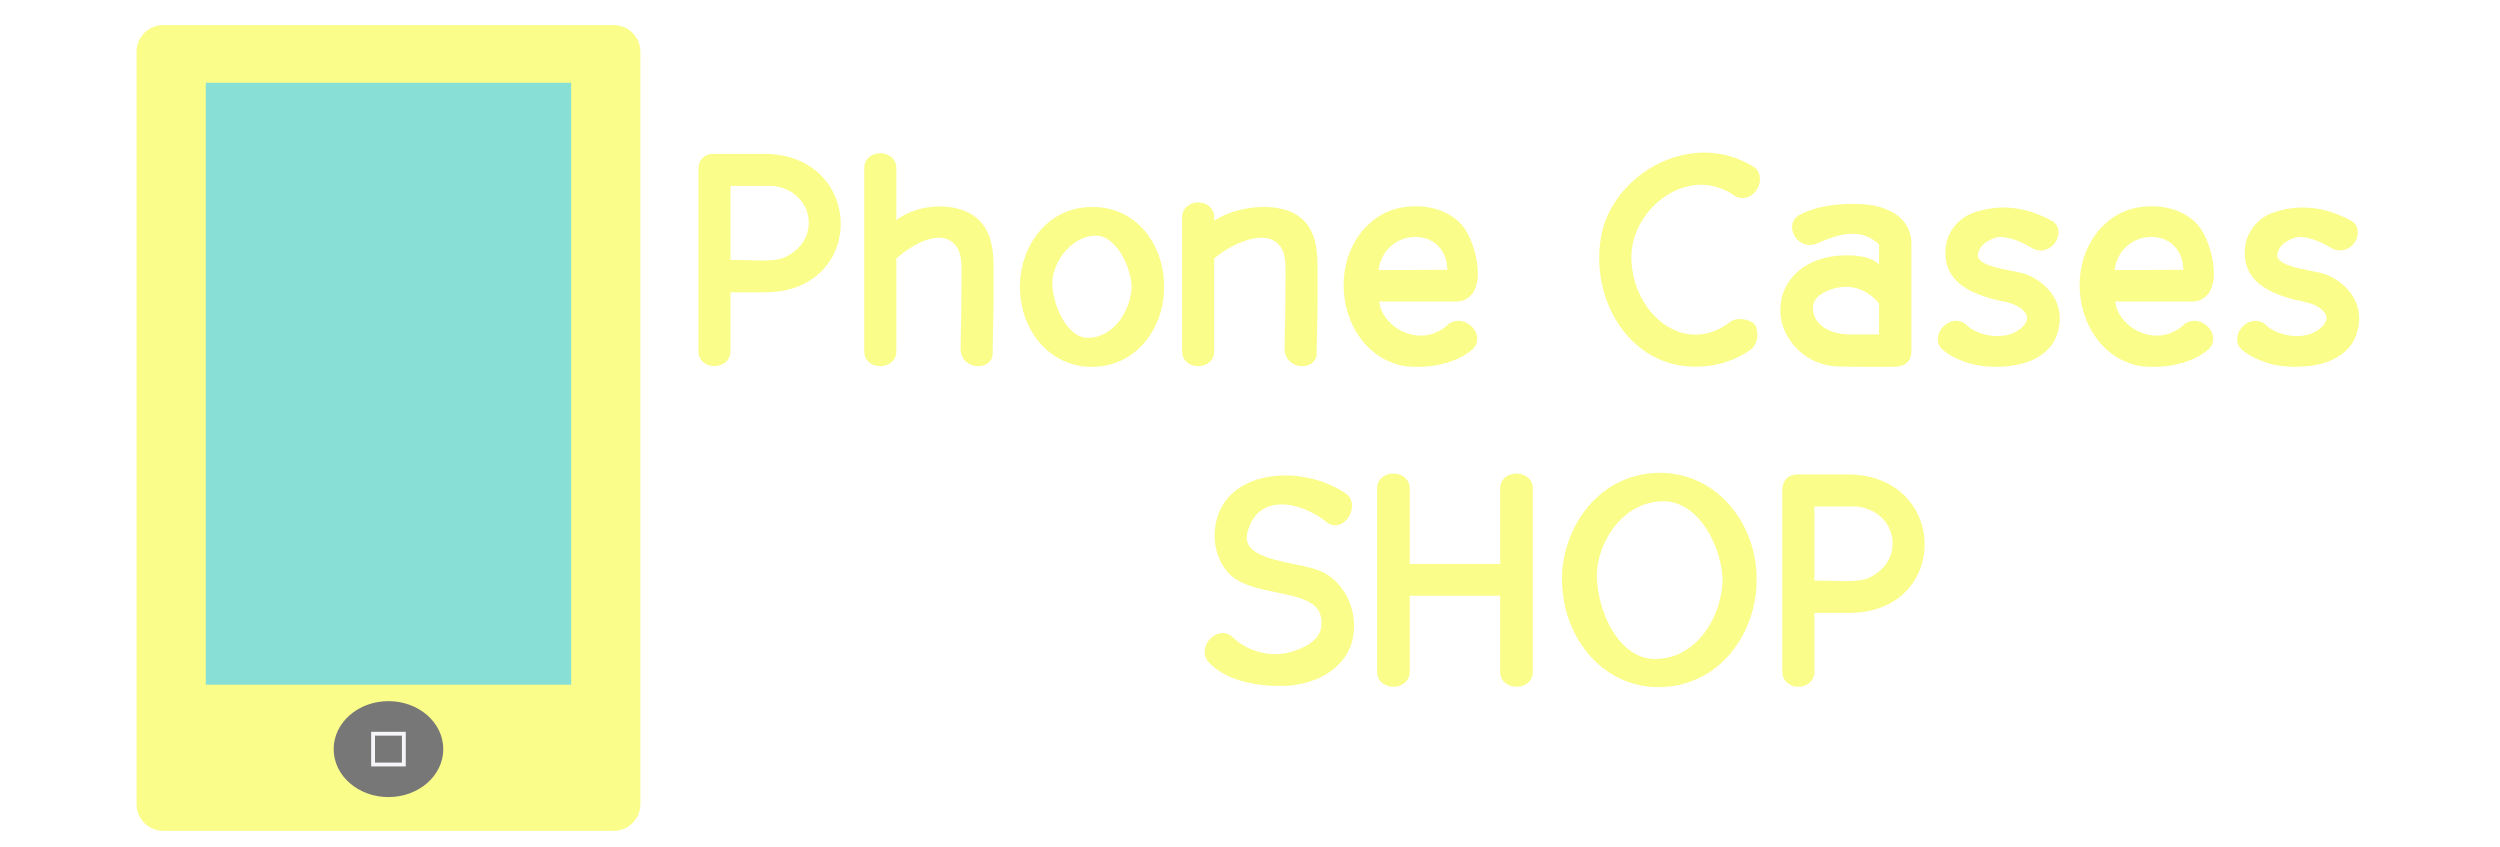
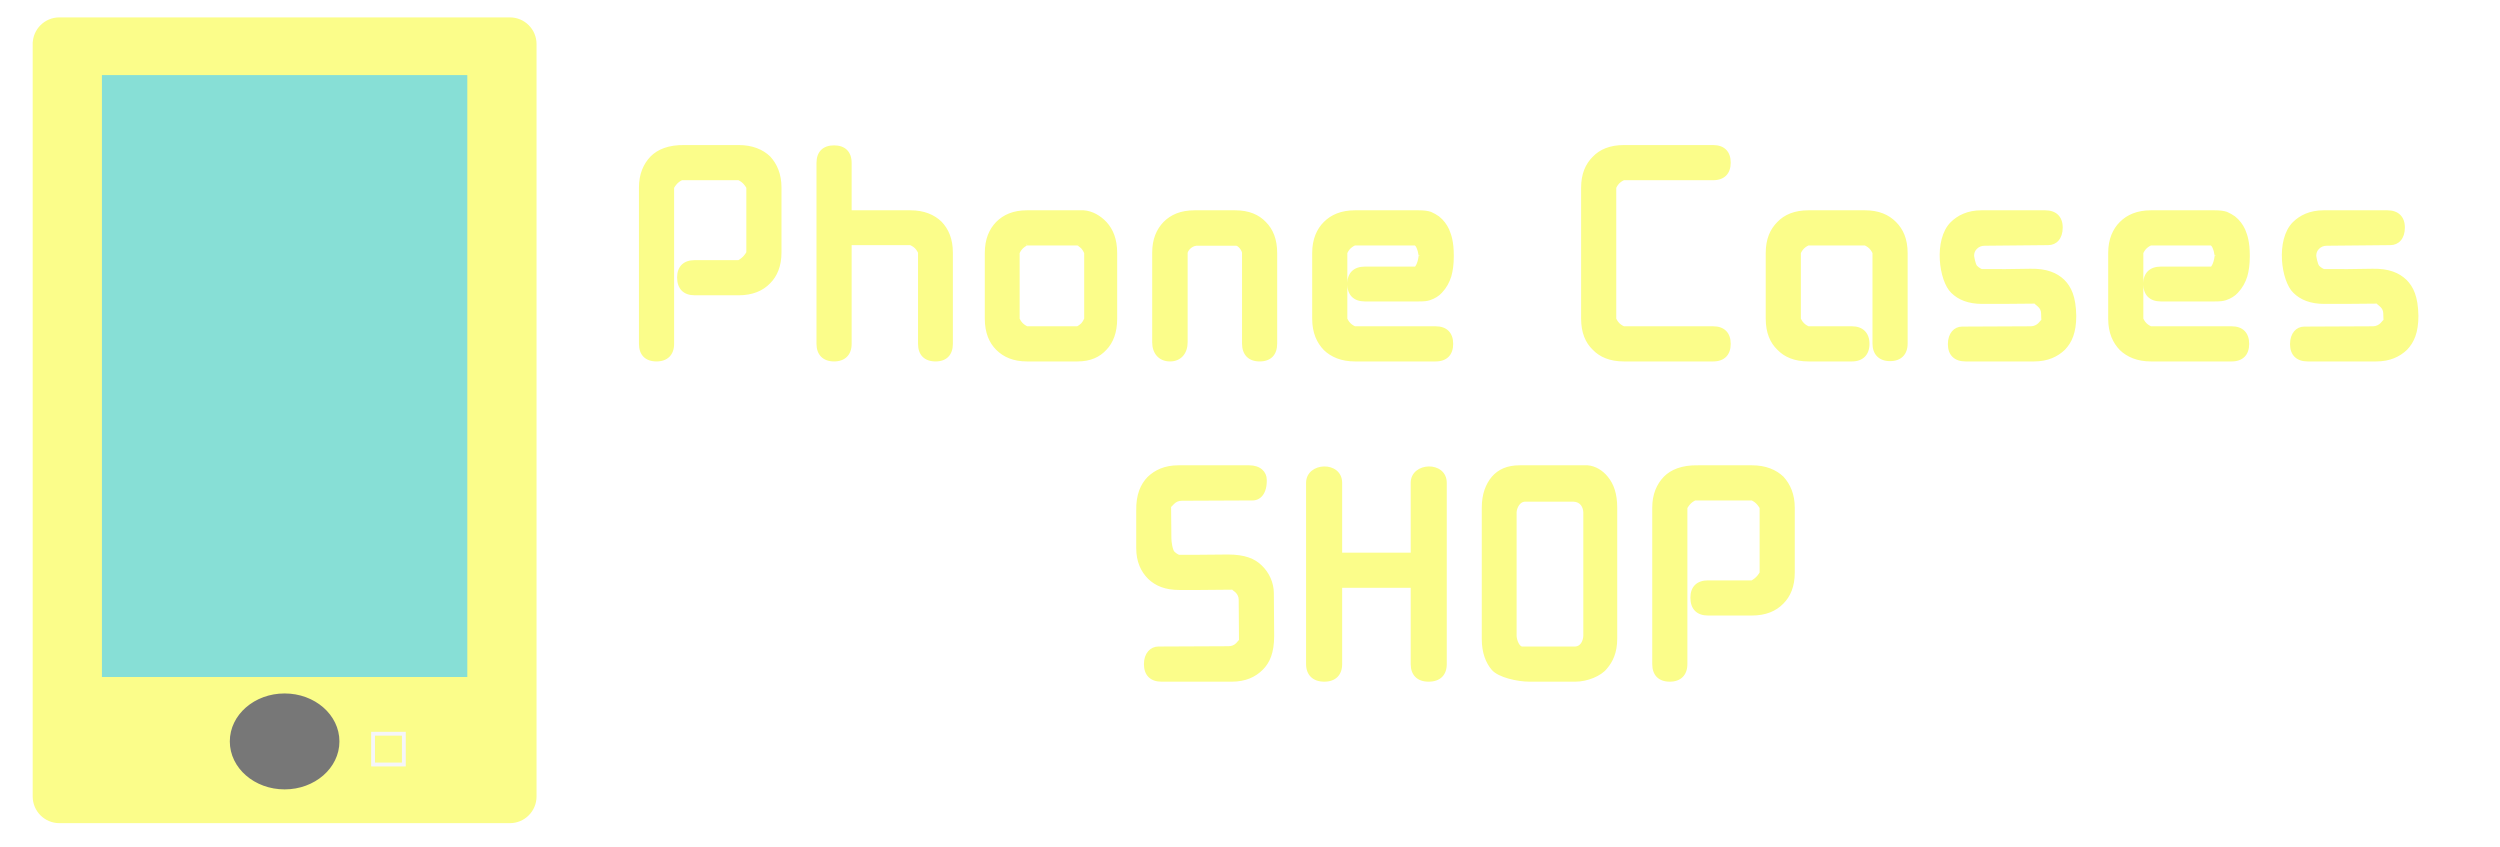
<svg xmlns="http://www.w3.org/2000/svg" width="975pt" height="330pt" viewBox="0 0 975 330" version="1.1">
  <defs>
    <clipPath id="clip1">
      <path d="M 0 0 L 975 0 L 975 330 L 0 330 Z M 0 0 " />
    </clipPath>
  </defs>
  <g id="surface0">
    <g clip-path="url(#clip1)" clip-rule="nonzero">
-       <path style="fill-rule:evenodd;fill:rgb(98.431%,99.216%,54.118%);fill-opacity:1;stroke-width:2;stroke-linecap:square;stroke-linejoin:miter;stroke:rgb(98.431%,99.216%,54.118%);stroke-opacity:1;stroke-miterlimit:2400;" d="M -0 12.871 C -0 5.762 5.76 0.002 12.87 0.002 L 247.13 0.002 C 254.24 0.002 260 5.762 260 12.871 L 260 404.132 C 260 411.241 254.24 417.002 247.13 417.002 L 12.87 417.002 C 5.76 417.002 -0 411.241 -0 404.132 Z M -0 12.871 " transform="matrix(0.75,0,0,0.75,54,10.53)" />
-       <path style="fill-rule:evenodd;fill:rgb(52.941%,87.451%,83.922%);fill-opacity:1;stroke-width:2;stroke-linecap:square;stroke-linejoin:miter;stroke:rgb(52.941%,87.451%,83.922%);stroke-opacity:1;stroke-miterlimit:2400;" d="M 0 0.002 L 188 0.002 L 188 311.002 L 0 311.002 Z M 0 0.002 " transform="matrix(0.75,0,0,0.75,81,33.03)" />
-       <path style="fill-rule:evenodd;fill:rgb(46.667%,46.667%,46.667%);fill-opacity:1;stroke-width:2;stroke-linecap:round;stroke-linejoin:round;stroke:rgb(46.667%,46.667%,46.667%);stroke-opacity:1;stroke-miterlimit:10;" d="M 55 20.953 C 55 34.171 42.688 44.89 27.5 44.89 C 12.312 44.89 0 34.171 0 20.953 C 0 7.718 12.312 -3.001 27.5 -3.001 C 42.688 -3.001 55 7.718 55 20.953 Z M 55 20.953 " transform="matrix(0.75,0,0,0.75,130.875,276.4458)" />
+       <path style="fill-rule:evenodd;fill:rgb(98.431%,99.216%,54.118%);fill-opacity:1;stroke-width:2;stroke-linecap:square;stroke-linejoin:miter;stroke:rgb(98.431%,99.216%,54.118%);stroke-opacity:1;stroke-miterlimit:2400;" d="M -0 12.871 C -0 5.762 5.76 0.002 12.87 0.002 L 247.13 0.002 C 254.24 0.002 260 5.762 260 12.871 L 260 404.132 C 260 411.241 254.24 417.002 247.13 417.002 L 12.87 417.002 C 5.76 417.002 -0 411.241 -0 404.132 Z M -0 12.871 " transform="matrix(0.75,0,0,0.75,13.5,7.53)" />
+       <path style="fill-rule:evenodd;fill:rgb(52.941%,87.451%,83.922%);fill-opacity:1;stroke-width:2;stroke-linecap:square;stroke-linejoin:miter;stroke:rgb(52.941%,87.451%,83.922%);stroke-opacity:1;stroke-miterlimit:2400;" d="M 0 0.002 L 188 0.002 L 188 311.002 L 0 311.002 Z M 0 0.002 " transform="matrix(0.75,0,0,0.75,40.5,30.03)" />
+       <path style="fill-rule:evenodd;fill:rgb(46.667%,46.667%,46.667%);fill-opacity:1;stroke-width:2;stroke-linecap:round;stroke-linejoin:round;stroke:rgb(46.667%,46.667%,46.667%);stroke-opacity:1;stroke-miterlimit:10;" d="M 55 20.953 C 55 34.171 42.688 44.89 27.5 44.89 C 12.312 44.89 0 34.171 0 20.953 C 0 7.718 12.312 -3.001 27.5 -3.001 C 42.688 -3.001 55 7.718 55 20.953 Z M 55 20.953 " transform="matrix(0.75,0,0,0.75,90.375,273.4458)" />
      <path style="fill:none;stroke-width:2;stroke-linecap:square;stroke-linejoin:miter;stroke:rgb(96.078%,96.078%,98.039%);stroke-opacity:1;stroke-miterlimit:2400;" d="M 0 0.002 L 16 0.002 L 16 16.002 L 0 16.002 Z M 0 0.002 " transform="matrix(0.75,0,0,0.75,145.5,286.155)" />
-       <path style="fill-rule:nonzero;fill:rgb(98.431%,99.216%,54.118%);fill-opacity:1;stroke-width:1;stroke-linecap:butt;stroke-linejoin:miter;stroke:rgb(98.431%,99.216%,54.118%);stroke-opacity:1;stroke-miterlimit:10;" d="M 596.161 68.758 C 590.077 68.758 578.239 72.409 578.562 80.279 C 578.562 90.362 589.442 94.518 597.598 94.518 L 613.921 94.518 L 613.921 77.721 C 611.202 74.201 604.958 68.758 596.161 68.758 Z M 754.598 42.82 C 745.718 43.039 736.562 49.32 735.359 61.081 L 772.161 60.919 C 772.077 48.44 763.478 42.602 754.598 42.82 Z M 371.88 42.82 C 362.999 43.039 353.838 49.32 352.64 61.081 L 389.442 60.919 C 389.359 48.44 380.76 42.602 371.88 42.82 Z M 205.76 42.201 C 191.838 42.68 182.718 57.909 183.041 67.638 C 183.359 79.8 191.291 96.919 202.562 96.279 C 216.958 95.8 224.958 80.44 225.281 69.279 C 224.958 58.68 217.01 41.721 205.76 42.201 Z M 837.062 28.659 C 844.838 29.221 852.182 31.768 859.202 35.638 C 866.077 40.482 859.02 53.081 849.598 49.081 C 844.161 45.878 839.041 43.32 832.64 42.841 C 830.182 42.518 821.921 45.242 820.322 51.159 C 817.281 58.93 835.041 60.602 843.041 62.518 C 855.999 66.039 867.682 79.3 860.322 96.122 C 857.281 102.518 850.718 106.841 843.838 108.602 C 835.999 110.997 823.682 110.997 815.682 108.44 C 810.718 106.841 805.281 104.44 801.598 100.758 C 796.322 93.482 806.77 83.482 813.76 89.081 C 820.958 96.279 837.088 98.362 844.64 89.878 C 847.041 87.159 847.359 84.112 844.801 81.56 C 841.442 77.878 836.322 76.919 830.4 75.638 C 816.64 72.279 801.598 65.81 804.478 47.32 C 805.76 40.122 811.202 33.878 818.077 31.32 C 821.869 29.997 825.551 29.18 829.14 28.8 C 831.827 28.518 834.468 28.482 837.062 28.659 Z M 681.38 28.659 C 689.161 29.221 696.499 31.768 703.52 35.638 C 710.4 40.482 703.338 53.081 693.921 49.081 C 688.478 45.878 683.359 43.32 676.958 42.841 C 674.499 42.518 666.239 45.242 664.64 51.159 C 661.598 58.93 679.359 60.602 687.359 62.518 C 700.322 66.039 711.999 79.3 704.64 96.122 C 701.598 102.518 695.041 106.841 688.161 108.602 C 680.322 110.997 667.999 110.997 659.999 108.44 C 655.041 106.841 649.598 104.44 645.921 100.758 C 640.64 93.482 651.088 83.482 658.077 89.081 C 665.281 96.279 681.411 98.362 688.958 89.878 C 691.359 87.159 691.682 84.112 689.119 81.56 C 685.76 77.878 680.64 76.919 674.718 75.638 C 660.958 72.279 645.921 65.81 648.801 47.32 C 650.077 40.122 655.52 33.878 662.4 31.32 C 666.192 29.997 669.869 29.18 673.458 28.8 C 676.15 28.518 678.791 28.482 681.38 28.659 Z M 205.76 28.279 C 227.202 28.919 240.322 47.32 241.119 66.841 L 241.119 71.8 C 240.322 90.362 227.119 111.159 202.562 110.362 C 181.598 109.56 166.562 90.721 167.202 67.638 C 167.682 48.919 180.869 27.482 205.76 28.279 Z M 754.202 27.888 C 763.63 27.649 773.161 30.789 779.041 37.721 C 786.4 46.201 793.442 74.93 776.958 76.44 L 735.682 76.44 C 736.801 90.841 757.989 102.997 772.801 88.919 C 780.577 83.638 790.88 93.93 784.958 100.919 C 776.801 108.602 762.458 111.482 749.76 110.039 C 730.239 106.841 718.239 88.279 718.239 68.44 C 718.239 52.44 726.077 37.721 739.999 30.997 C 743.161 29.602 746.619 28.659 750.182 28.201 C 751.51 28.029 752.848 27.93 754.202 27.888 Z M 371.478 27.888 C 380.911 27.649 390.442 30.789 396.322 37.721 C 403.682 46.201 410.718 74.93 394.239 76.44 L 352.958 76.44 C 354.077 90.841 375.27 102.997 390.077 88.919 C 397.859 83.638 408.161 93.93 402.239 100.919 C 394.077 108.602 379.739 111.482 367.041 110.039 C 347.52 106.841 335.52 88.279 335.52 68.44 C 335.52 52.44 343.359 37.721 357.281 30.997 C 360.442 29.602 363.9 28.659 367.458 28.201 C 368.791 28.029 370.13 27.93 371.478 27.888 Z M 596.348 26.711 C 599.4 26.591 602.458 26.638 605.442 26.841 C 616.161 27.638 629.76 32.602 629.76 46.997 L 629.76 102.518 C 629.76 108.919 625.598 110.201 620.958 110.362 C 598.077 110.362 591.182 110.518 586.562 109.56 C 571.999 106.68 558.4 91.247 563.838 73.242 C 568.478 59.8 581.598 53.399 596.801 53.399 C 605.281 53.399 612.478 55.482 613.921 59.8 L 613.921 46.997 C 604.541 38.201 593.76 40.602 581.119 46.201 C 571.739 50.362 564.478 37.779 571.52 32.758 C 578.119 28.919 587.202 27.06 596.348 26.711 Z M 259.359 25.919 C 263.281 25.919 267.202 28.362 267.202 33.242 L 267.202 35.961 C 276.322 29.081 295.661 25.242 308.322 31.159 C 318.239 36.122 320.958 45.56 320.958 58.68 C 321.119 77.649 320.801 87.8 320.478 104.279 C 320.322 112.44 304.64 112.44 304.801 101.081 C 305.119 86.201 305.281 78.201 305.281 64.919 C 305.281 58.201 305.76 51.471 301.921 47.32 C 294.051 37.721 275.202 47.159 267.202 54.362 L 267.202 102.841 C 267.202 112.44 251.52 112.44 251.52 102.841 L 251.52 33.242 C 251.52 28.362 255.442 25.919 259.359 25.919 Z M 15.682 16.279 L 15.682 55.8 C 32.801 55.8 40.499 57.399 47.041 53.081 C 64.161 43.149 59.202 18.68 38.239 16.279 L 15.682 16.279 Z M 7.838 0.602 L 33.442 0.602 C 85.598 0.602 86.562 71.638 34.077 71.638 L 15.682 71.638 L 15.682 102.68 C 15.682 112.44 -0.001 112.44 -0.001 102.68 L -0.001 8.44 C -0.001 3.32 2.88 0.602 7.838 0.602 Z M 94.077 0.32 C 97.999 0.32 101.921 2.758 101.921 7.638 L 101.921 35.638 C 110.077 28.602 126.968 24.919 139.838 31.159 C 149.598 36.44 152.478 45.56 152.478 58.68 C 152.64 77.649 152.322 87.8 151.999 104.279 C 151.838 112.44 136.161 112.44 136.322 101.081 C 136.64 86.201 136.801 78.201 136.801 64.919 C 136.801 58.201 137.281 51.471 133.442 47.32 C 125.682 37.721 109.76 47.159 101.921 54.362 L 101.921 102.841 C 101.921 112.44 86.239 112.44 86.239 102.841 L 86.239 7.638 C 86.239 2.758 90.161 0.32 94.077 0.32 Z M 524.421 0.029 C 532.598 0.341 540.838 2.721 548.478 7.638 C 555.041 13.018 547.911 26.201 538.88 21.721 C 514.478 4.122 483.359 28.378 484.161 54.841 C 484.801 83.482 512.228 106.997 536.958 87.482 C 540.952 85.399 547.202 86.997 548.801 89.721 C 550.718 94.247 549.281 99.482 546.562 101.399 C 538.239 107.482 527.072 110.997 514.239 110.201 C 481.921 107.8 462.718 72.93 469.921 40.602 C 475.801 16.841 499.869 -0.888 524.421 0.029 Z M 524.421 0.029 " transform="matrix(0.75,0,0,0.75,272.7505,59.89644)" />
-       <path style="fill-rule:nonzero;fill:rgb(98.431%,99.216%,54.118%);fill-opacity:1;stroke-width:1;stroke-linecap:butt;stroke-linejoin:miter;stroke:rgb(98.431%,99.216%,54.118%);stroke-opacity:1;stroke-miterlimit:10;" d="M 316.051 16.489 L 316.051 56.01 C 333.171 56.01 340.869 57.609 347.41 53.291 C 364.53 43.359 359.572 18.89 338.608 16.489 L 316.051 16.489 Z M 237.488 13.77 C 215.728 14.249 202.608 36.562 202.931 53.609 C 203.41 72.968 215.218 97.291 234.29 96.812 C 256.53 96.171 268.848 73.77 269.332 55.239 C 268.848 37.452 256.572 13.291 237.488 13.77 Z M 40.712 1.333 C 52.009 1.202 63.941 4.572 73.171 11.051 C 79.728 16.629 71.952 30.249 63.728 25.129 C 50.608 14.088 26.921 8.65 21.332 30.088 C 16.692 46.249 47.822 45.932 59.572 51.051 C 71.889 56.333 79.728 72.239 75.572 87.53 C 70.931 102.572 54.931 109.609 40.212 109.77 C 25.343 110.088 9.811 106.572 1.488 97.129 C -3.949 89.348 6.738 79.051 13.488 85.129 C 21.171 92.65 33.259 96.01 43.093 93.452 C 49.811 91.848 60.691 87.369 60.691 78.411 C 62.29 57.129 25.379 65.609 12.051 51.051 C 7.728 46.088 5.332 39.692 5.171 33.129 C 4.869 11.53 21.9 1.562 40.712 1.333 Z M 308.212 0.812 L 333.811 0.812 C 385.968 0.812 386.931 71.848 334.452 71.848 L 316.051 71.848 L 316.051 102.89 C 316.051 112.65 300.369 112.65 300.369 102.89 L 300.369 8.65 C 300.369 3.53 303.249 0.812 308.212 0.812 Z M 97.65 0.369 C 101.65 0.369 105.65 2.812 105.65 7.692 L 105.65 47.369 L 153.65 47.369 L 153.65 7.692 C 153.65 -2.068 169.65 -2.068 169.65 7.692 L 169.65 102.89 C 169.65 112.65 153.65 112.65 153.65 102.89 L 153.65 62.89 L 105.65 62.89 L 105.65 102.89 C 105.65 112.65 89.65 112.65 89.65 102.89 L 89.65 7.692 C 89.65 2.812 93.65 0.369 97.65 0.369 Z M 237.488 0.01 C 265.968 0.812 284.848 25.77 285.968 52.01 L 285.968 57.609 C 285.009 83.53 266.238 111.051 234.29 110.411 C 205.811 109.77 185.332 83.78 185.811 53.609 C 186.29 27.692 205.218 -0.631 237.488 0.01 Z M 237.488 0.01 " transform="matrix(0.75,0,0,0.75,470.1962,184.7896)" />
+       <path style="fill-rule:nonzero;fill:rgb(98.431%,99.216%,54.118%);fill-opacity:1;stroke-width:1;stroke-linecap:butt;stroke-linejoin:miter;stroke:rgb(98.431%,99.216%,54.118%);stroke-opacity:1;stroke-miterlimit:10;" d="M 200.959 51.212 C 201.282 51.212 199.839 51.853 198.719 52.972 C 197.599 54.092 196.959 55.53 196.959 55.691 L 196.959 89.769 C 196.959 89.931 197.599 91.368 198.719 92.488 C 199.839 93.608 201.282 94.248 201.282 94.248 L 227.521 94.248 C 227.521 94.248 228.803 93.608 229.922 92.488 C 230.881 91.368 231.521 89.931 231.521 89.769 L 231.521 55.691 C 231.521 55.53 230.881 54.092 229.922 52.972 C 228.803 51.853 227.521 51.212 227.839 51.212 L 200.959 51.212 Z M 875.521 33.931 L 908.641 33.931 C 914.079 33.931 917.282 36.972 917.282 42.41 C 917.282 48.009 914.24 51.05 910.24 51.05 L 877.12 51.368 C 875.36 51.368 873.922 52.009 872.803 53.129 C 871.678 54.248 871.198 55.53 871.198 57.129 C 871.198 57.129 871.839 61.769 872.959 62.728 C 874.079 63.853 875.521 64.488 875.678 64.488 L 883.839 64.488 C 885.599 64.488 885.808 64.649 900.959 64.332 C 909.401 64.17 914.558 66.41 918.24 69.931 C 921.761 73.452 924.162 78.41 924.318 88.332 C 924.318 96.972 922.079 101.931 918.558 105.608 C 914.881 109.129 909.922 111.53 902.881 111.53 L 867.198 111.53 C 861.761 111.53 858.558 108.488 858.558 103.05 C 858.558 97.608 861.599 94.41 865.438 94.41 L 901.282 94.248 C 902.881 94.248 904.48 93.452 905.438 92.488 C 906.558 91.368 907.198 89.931 907.198 91.691 L 907.042 87.05 C 907.042 85.608 906.401 84.17 905.282 83.212 C 904.162 82.092 902.719 81.452 904.162 81.452 L 886.401 81.608 L 875.839 81.608 C 868.803 81.608 863.678 79.53 860.162 76.009 C 853.922 70.092 851.042 48.91 859.839 40.009 C 863.36 36.488 868.48 33.931 875.521 33.931 Z M 785.761 33.931 L 818.719 33.931 C 821.922 33.931 823.678 34.248 825.12 34.728 C 826.558 35.368 828 36.17 829.12 36.972 C 831.521 38.889 833.12 41.129 834.24 43.53 C 834.881 45.129 835.521 46.889 835.839 48.488 C 836.318 50.728 836.641 53.29 836.641 57.129 C 836.641 61.769 836.162 64.811 835.36 67.691 C 834.401 70.728 832.959 73.452 830.558 76.009 C 829.12 77.608 827.042 78.889 824.641 79.691 C 823.198 80.17 821.761 80.332 818.719 80.332 L 790.881 80.332 C 785.438 80.332 782.24 77.29 782.24 71.691 C 782.24 66.248 785.438 63.212 790.881 63.212 L 817.12 63.212 C 817.438 63.05 817.599 62.889 818.24 61.608 C 819.042 59.853 819.36 57.452 819.36 57.129 C 819.36 57.29 819.198 55.853 818.881 54.571 C 818.401 53.129 818.079 52.009 817.12 51.212 L 785.761 51.212 C 785.599 51.212 784.162 51.853 783.042 52.972 C 781.922 54.092 781.282 55.53 781.282 55.691 L 781.282 89.769 C 781.282 89.931 781.922 91.368 783.042 92.488 C 784.162 93.608 785.599 94.248 785.761 94.248 L 827.678 94.248 C 833.282 94.248 836.318 97.452 836.318 102.889 C 836.318 108.332 833.282 111.53 827.678 111.53 L 785.761 111.53 C 778.719 111.53 773.599 109.29 769.922 105.769 C 766.401 102.092 764 97.129 764 89.769 L 764 55.691 C 764 48.488 766.401 43.368 769.922 39.853 C 773.599 36.17 778.719 33.931 785.761 33.931 Z M 697.599 33.931 L 730.719 33.931 C 736.162 33.931 739.36 36.972 739.36 42.41 C 739.36 48.009 736.318 51.05 732.318 51.05 L 699.198 51.368 C 697.438 51.368 696 52.009 694.881 53.129 C 693.761 54.248 693.282 55.53 693.282 57.129 C 693.282 57.129 693.922 61.769 695.042 62.728 C 696.162 63.853 697.599 64.488 697.761 64.488 L 705.922 64.488 C 707.678 64.488 707.891 64.649 723.042 64.332 C 731.48 64.17 736.641 66.41 740.318 69.931 C 743.839 73.452 746.24 78.41 746.401 88.332 C 746.401 96.972 744.162 101.931 740.641 105.608 C 736.959 109.129 732 111.53 724.959 111.53 L 689.282 111.53 C 683.839 111.53 680.641 108.488 680.641 103.05 C 680.641 97.608 683.678 94.41 687.521 94.41 L 723.36 94.248 C 724.959 94.248 726.558 93.452 727.521 92.488 C 728.641 91.368 729.282 89.931 729.282 91.691 L 729.12 87.05 C 729.12 85.608 728.48 84.17 727.36 83.212 C 726.24 82.092 724.803 81.452 726.24 81.452 L 708.48 81.608 L 697.922 81.608 C 690.881 81.608 685.761 79.53 682.24 76.009 C 676 70.092 673.12 48.91 681.922 40.009 C 685.438 36.488 690.558 33.931 697.599 33.931 Z M 607.678 33.931 L 636.959 33.931 C 644.162 33.931 649.12 36.17 652.803 39.853 C 656.48 43.53 658.719 48.488 658.719 55.691 L 658.719 102.728 C 658.719 108.17 655.521 111.368 650.079 111.368 C 644.641 111.368 641.438 108.17 641.438 102.728 L 641.438 55.691 C 641.438 55.53 640.803 54.092 639.678 52.972 C 638.558 51.853 637.12 51.212 636.959 51.212 L 607.678 51.212 C 607.521 51.212 606.079 51.853 604.959 52.972 C 603.839 54.092 603.198 55.53 603.198 55.691 L 603.198 89.769 C 603.198 89.931 603.839 91.368 604.959 92.488 C 606.079 93.608 607.521 94.248 607.678 94.248 L 630.24 94.248 C 635.678 94.248 638.881 97.452 638.881 102.889 C 638.881 108.332 635.678 111.53 630.24 111.53 L 607.678 111.53 C 600.48 111.53 595.36 109.29 591.839 105.608 C 588.162 102.092 585.922 96.972 585.922 89.769 L 585.922 55.691 C 585.922 48.488 588.162 43.53 591.839 39.853 C 595.36 36.17 600.48 33.931 607.678 33.931 Z M 371.839 33.931 L 404.803 33.931 C 408 33.931 409.761 34.248 411.198 34.728 C 412.641 35.368 414.079 36.17 415.198 36.972 C 417.599 38.889 419.198 41.129 420.318 43.53 C 420.959 45.129 421.599 46.889 421.922 48.488 C 422.401 50.728 422.719 53.29 422.719 57.129 C 422.719 61.769 422.24 64.811 421.438 67.691 C 420.48 70.728 419.042 73.452 416.641 76.009 C 415.198 77.608 413.12 78.889 410.719 79.691 C 409.282 80.17 407.839 80.332 404.803 80.332 L 376.959 80.332 C 371.521 80.332 368.318 77.29 368.318 71.691 C 368.318 66.248 371.521 63.212 376.959 63.212 L 403.198 63.212 C 403.521 63.05 403.678 62.889 404.318 61.608 C 405.12 59.853 405.438 57.452 405.438 57.129 C 405.438 57.29 405.282 55.853 404.959 54.571 C 404.48 53.129 404.162 52.009 403.198 51.212 L 371.839 51.212 C 371.678 51.212 370.24 51.853 369.12 52.972 C 368 54.092 367.36 55.53 367.36 55.691 L 367.36 89.769 C 367.36 89.931 368 91.368 369.12 92.488 C 370.24 93.608 371.678 94.248 371.839 94.248 L 413.761 94.248 C 419.36 94.248 422.401 97.452 422.401 102.889 C 422.401 108.332 419.36 111.53 413.761 111.53 L 371.839 111.53 C 364.803 111.53 359.678 109.29 356 105.769 C 352.48 102.092 350.079 97.129 350.079 89.769 L 350.079 55.691 C 350.079 48.488 352.48 43.368 356 39.853 C 359.678 36.17 364.803 33.931 371.839 33.931 Z M 288.48 33.931 L 309.438 33.931 C 316.641 33.931 321.599 36.17 325.12 39.853 C 328.803 43.53 330.881 48.649 330.881 55.691 L 330.881 102.728 C 330.881 108.332 327.839 111.53 322.24 111.53 C 316.803 111.53 313.599 108.332 313.599 102.728 L 313.599 55.691 C 313.599 54.092 311.36 51.368 310.079 51.368 L 289.282 51.368 C 286.401 51.691 284.318 54.41 284.318 55.691 L 284.318 102.092 C 284.318 107.53 281.12 111.53 275.678 111.53 C 270.079 111.53 266.881 107.53 266.881 102.092 L 266.881 55.53 C 266.881 48.488 269.12 43.53 272.641 39.853 C 276.318 36.17 281.282 33.931 288.48 33.931 Z M 201.282 33.931 L 230.719 33.931 C 235.198 34.248 239.198 36.649 242.24 39.853 C 245.599 43.53 247.678 48.488 247.678 55.691 L 247.678 89.769 C 247.678 96.972 245.599 102.092 242.24 105.608 C 238.881 109.29 234.24 111.53 227.521 111.53 L 201.282 111.53 C 194.24 111.53 189.282 109.29 185.599 105.608 C 182.079 102.092 179.839 96.972 179.839 89.769 L 179.839 55.691 C 179.839 48.488 182.079 43.53 185.599 39.853 C 189.282 36.17 194.24 33.931 201.282 33.931 Z M 100.959 0.17 C 106.401 0.17 109.599 3.212 109.599 8.811 L 109.599 33.931 L 140.641 33.931 C 147.678 33.931 152.803 36.17 156.48 39.691 C 160 43.368 162.24 48.332 162.24 55.53 L 162.24 102.889 C 162.24 108.332 159.198 111.53 153.761 111.53 C 148.162 111.53 145.12 108.332 145.12 102.889 L 145.12 55.53 C 145.12 55.368 144.48 53.931 143.36 52.811 C 142.24 51.691 140.641 51.05 140.641 51.05 L 109.599 51.05 L 109.599 102.889 C 109.599 108.332 106.401 111.53 100.959 111.53 C 95.521 111.53 92.318 108.332 92.318 102.889 L 92.318 8.811 C 92.318 3.212 95.521 0.17 100.959 0.17 Z M 511.678 0.009 L 558.079 0.009 C 563.678 0.009 566.719 3.212 566.719 8.649 C 566.719 14.092 563.678 17.29 558.079 17.29 L 511.678 17.29 C 511.521 17.29 510.079 17.931 508.959 19.05 C 507.839 20.17 507.198 21.608 507.198 21.769 L 507.198 89.769 C 507.198 89.931 507.839 91.368 508.959 92.488 C 510.079 93.608 511.521 94.248 511.678 94.248 L 558.079 94.248 C 563.678 94.248 566.719 97.452 566.719 102.889 C 566.719 108.332 563.678 111.53 558.079 111.53 L 511.678 111.53 C 504.48 111.53 499.36 109.29 495.839 105.608 C 492.162 102.092 489.922 96.972 489.922 89.769 L 489.922 21.769 C 489.922 14.571 492.162 9.608 495.839 5.931 C 499.36 2.248 504.48 0.009 511.678 0.009 Z M 23.36 0.009 L 51.36 0.009 C 58.401 0.009 63.678 2.248 67.36 5.769 C 70.881 9.608 73.12 14.728 73.12 21.608 L 73.12 55.368 C 73.12 62.41 70.881 67.53 67.36 71.05 C 63.678 74.889 58.401 77.129 51.36 77.129 L 28.48 77.129 C 23.042 77.129 19.839 74.092 19.839 68.332 C 19.839 62.889 23.042 59.853 28.48 59.853 L 51.36 59.853 C 51.36 59.853 52.803 59.05 53.922 57.931 C 55.042 56.811 55.839 55.368 55.839 55.368 L 55.839 21.608 C 55.839 21.608 55.042 20.17 53.922 19.05 C 52.803 17.931 51.36 17.29 51.36 17.29 L 21.761 17.29 C 21.761 17.29 20.318 17.931 19.198 19.05 C 18.079 20.17 17.282 21.608 17.282 21.608 L 17.282 102.889 C 17.282 108.332 14.079 111.53 8.641 111.53 C 3.042 111.53 0 108.332 0 102.889 L 0 21.608 C 0 14.728 2.24 9.608 5.922 5.769 C 9.438 2.248 14.912 -0.147 23.36 0.009 Z M 23.36 0.009 " transform="matrix(0.75,0,0,0.75,249.5661,56.93871)" />
+       <path style="fill-rule:nonzero;fill:rgb(98.431%,99.216%,54.118%);fill-opacity:1;stroke-width:1;stroke-linecap:butt;stroke-linejoin:miter;stroke:rgb(98.431%,99.216%,54.118%);stroke-opacity:1;stroke-miterlimit:10;" d="M 201.451 17.928 C 198.733 18.09 196.972 21.288 196.811 23.85 L 196.811 88.329 C 196.972 91.048 198.571 94.251 200.17 94.251 L 227.852 94.251 C 230.889 94.09 232.331 91.048 232.488 88.329 L 232.488 23.85 C 232.331 21.131 230.889 18.09 226.889 17.928 L 201.451 17.928 Z M 97.212 0.611 C 101.649 0.532 106.092 3.131 106.092 8.652 L 106.092 45.449 L 142.733 45.449 L 142.733 8.652 C 142.733 -1.749 160.488 -2.389 160.488 8.652 L 160.488 102.892 C 160.488 108.329 157.29 111.532 151.529 111.532 C 145.93 111.532 142.733 108.329 142.733 102.892 L 142.733 62.73 L 106.092 62.73 L 106.092 102.892 C 106.092 108.329 102.889 111.532 97.29 111.532 C 91.691 111.532 88.331 108.329 88.331 102.892 L 88.331 8.652 C 88.331 3.449 92.769 0.689 97.212 0.611 Z M 291.691 0.012 L 319.691 0.012 C 326.733 0.012 332.009 2.251 335.691 5.772 C 339.212 9.611 341.451 14.73 341.451 21.611 L 341.451 55.371 C 341.451 62.407 339.212 67.532 335.691 71.048 C 332.009 74.892 326.733 77.131 319.691 77.131 L 296.811 77.131 C 291.368 77.131 288.17 74.09 288.17 68.329 C 288.17 62.892 291.368 59.85 296.811 59.85 L 319.691 59.85 C 319.691 59.85 321.128 59.048 322.248 57.928 C 323.368 56.809 324.17 55.371 324.17 55.371 L 324.17 21.611 C 324.17 21.611 323.368 20.168 322.248 19.048 C 321.128 17.928 319.691 17.288 319.691 17.288 L 290.092 17.288 C 290.092 17.288 288.649 17.928 287.529 19.048 C 286.41 20.168 285.608 21.611 285.608 21.611 L 285.608 102.892 C 285.608 108.329 282.41 111.532 276.972 111.532 C 271.368 111.532 268.331 108.329 268.331 102.892 L 268.331 21.611 C 268.331 14.73 270.571 9.611 274.248 5.772 C 277.769 2.251 283.238 -0.15 291.691 0.012 Z M 198.889 0.012 L 234.248 0.012 C 238.092 0.329 241.769 2.569 244.331 5.772 C 247.368 9.449 249.128 14.407 249.128 21.611 L 249.128 89.611 C 249.128 96.809 246.889 101.449 243.852 104.97 C 240.972 108.652 233.93 111.532 227.852 111.532 L 204.009 111.532 C 197.608 111.532 188.009 109.288 184.811 105.611 C 181.769 102.09 179.691 96.97 179.691 89.772 L 179.691 21.611 C 179.691 14.407 181.769 9.449 184.811 5.772 C 188.009 2.09 192.488 0.012 198.889 0.012 Z M 21.451 0.012 L 58.248 0.012 C 63.852 0.012 66.889 3.21 66.889 7.048 C 67.05 13.96 63.852 17.288 60.009 17.288 L 23.212 17.449 C 21.451 17.449 20.009 18.09 18.889 19.21 C 17.769 20.168 17.128 21.611 17.128 20.012 L 17.29 37.611 C 17.29 39.21 17.93 43.85 19.05 44.809 C 20.17 45.928 21.608 46.569 21.769 46.569 L 28.972 46.569 L 47.212 46.407 C 55.852 46.407 60.972 48.491 64.488 52.012 C 68.17 55.532 70.571 60.652 70.571 66.09 L 70.733 88.168 C 70.733 96.97 68.488 101.928 64.972 105.449 C 61.29 109.131 56.331 111.532 49.128 111.532 L 12.649 111.532 C 7.212 111.532 4.009 108.491 4.009 102.892 C 4.009 97.449 7.212 94.251 11.05 94.251 L 47.529 94.09 C 49.29 94.09 50.733 93.449 51.852 92.329 C 52.972 91.21 53.451 89.928 53.451 91.532 L 53.29 69.288 C 53.29 67.85 52.649 66.407 51.529 65.288 C 50.571 64.329 48.972 63.689 50.41 63.689 L 31.852 63.85 L 21.93 63.85 C 14.733 63.85 9.769 61.772 6.092 58.251 C 2.41 54.569 0.009 49.611 0.009 42.569 L 0.009 23.21 C -0.148 14.751 2.248 9.611 5.769 5.928 C 9.451 2.407 14.41 0.012 21.451 0.012 Z M 21.451 0.012 " transform="matrix(0.75,0,0,0.75,443.4975,181.8311)" />
    </g>
  </g>
</svg>
